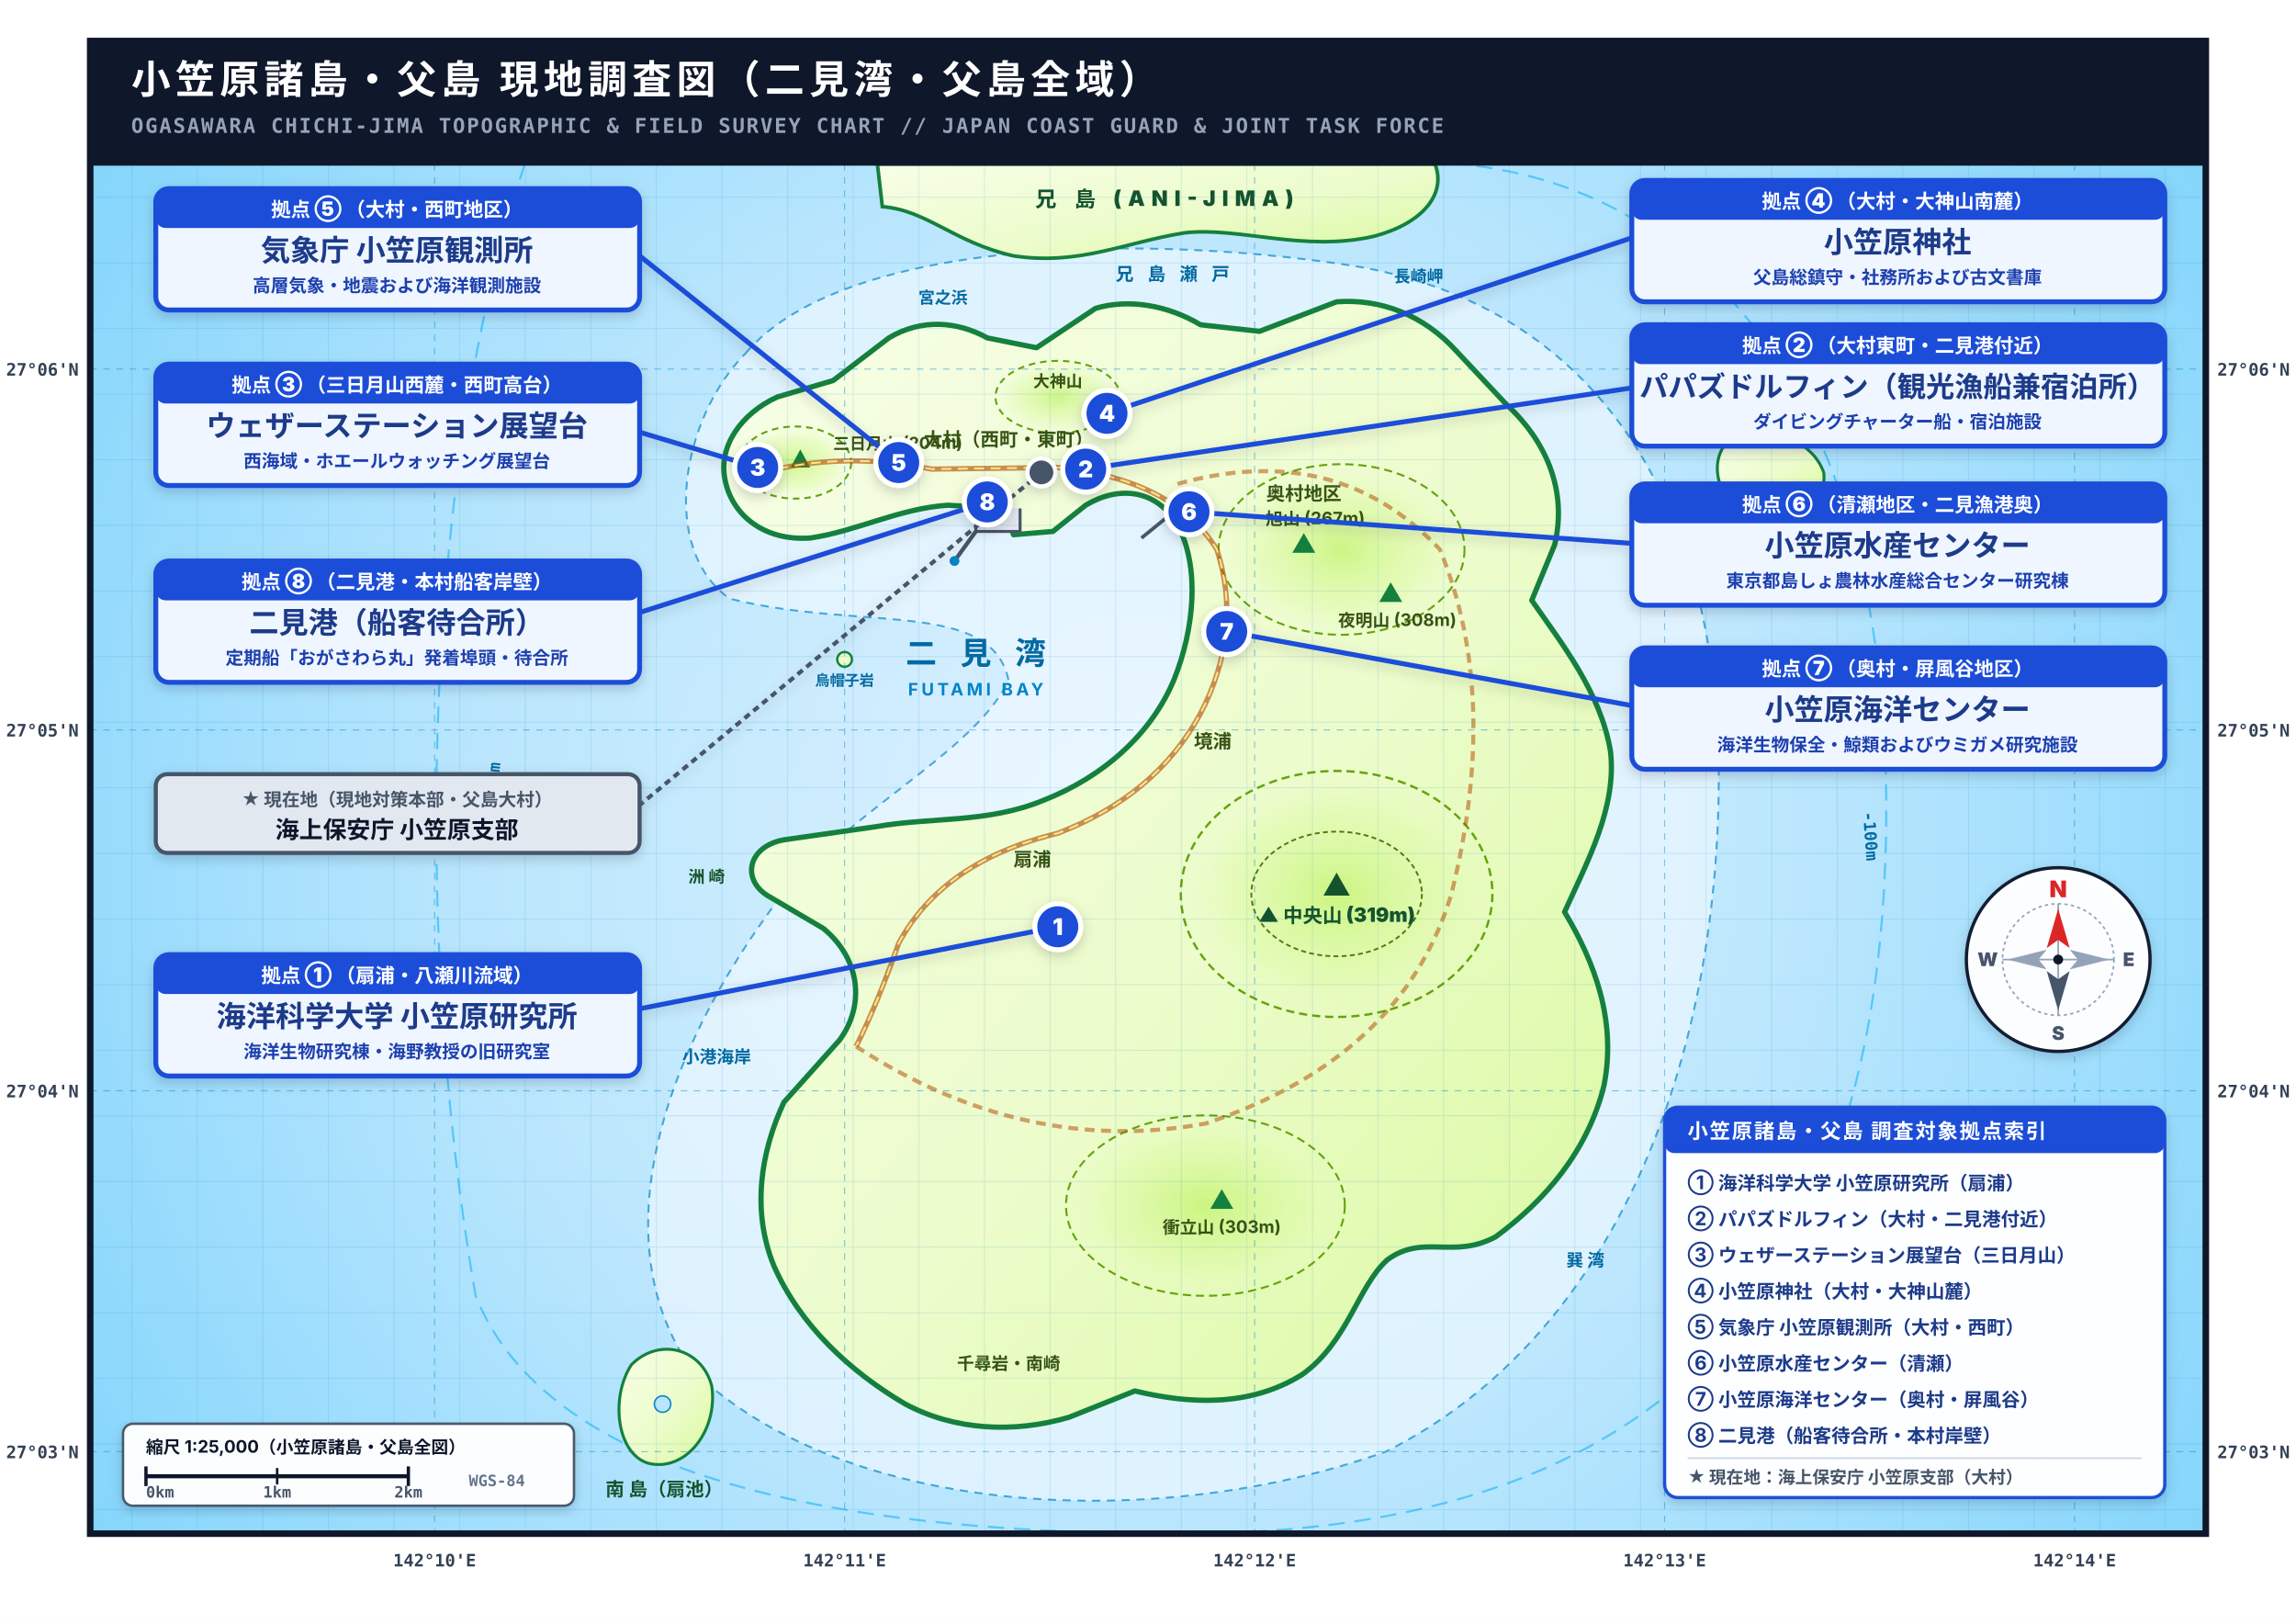
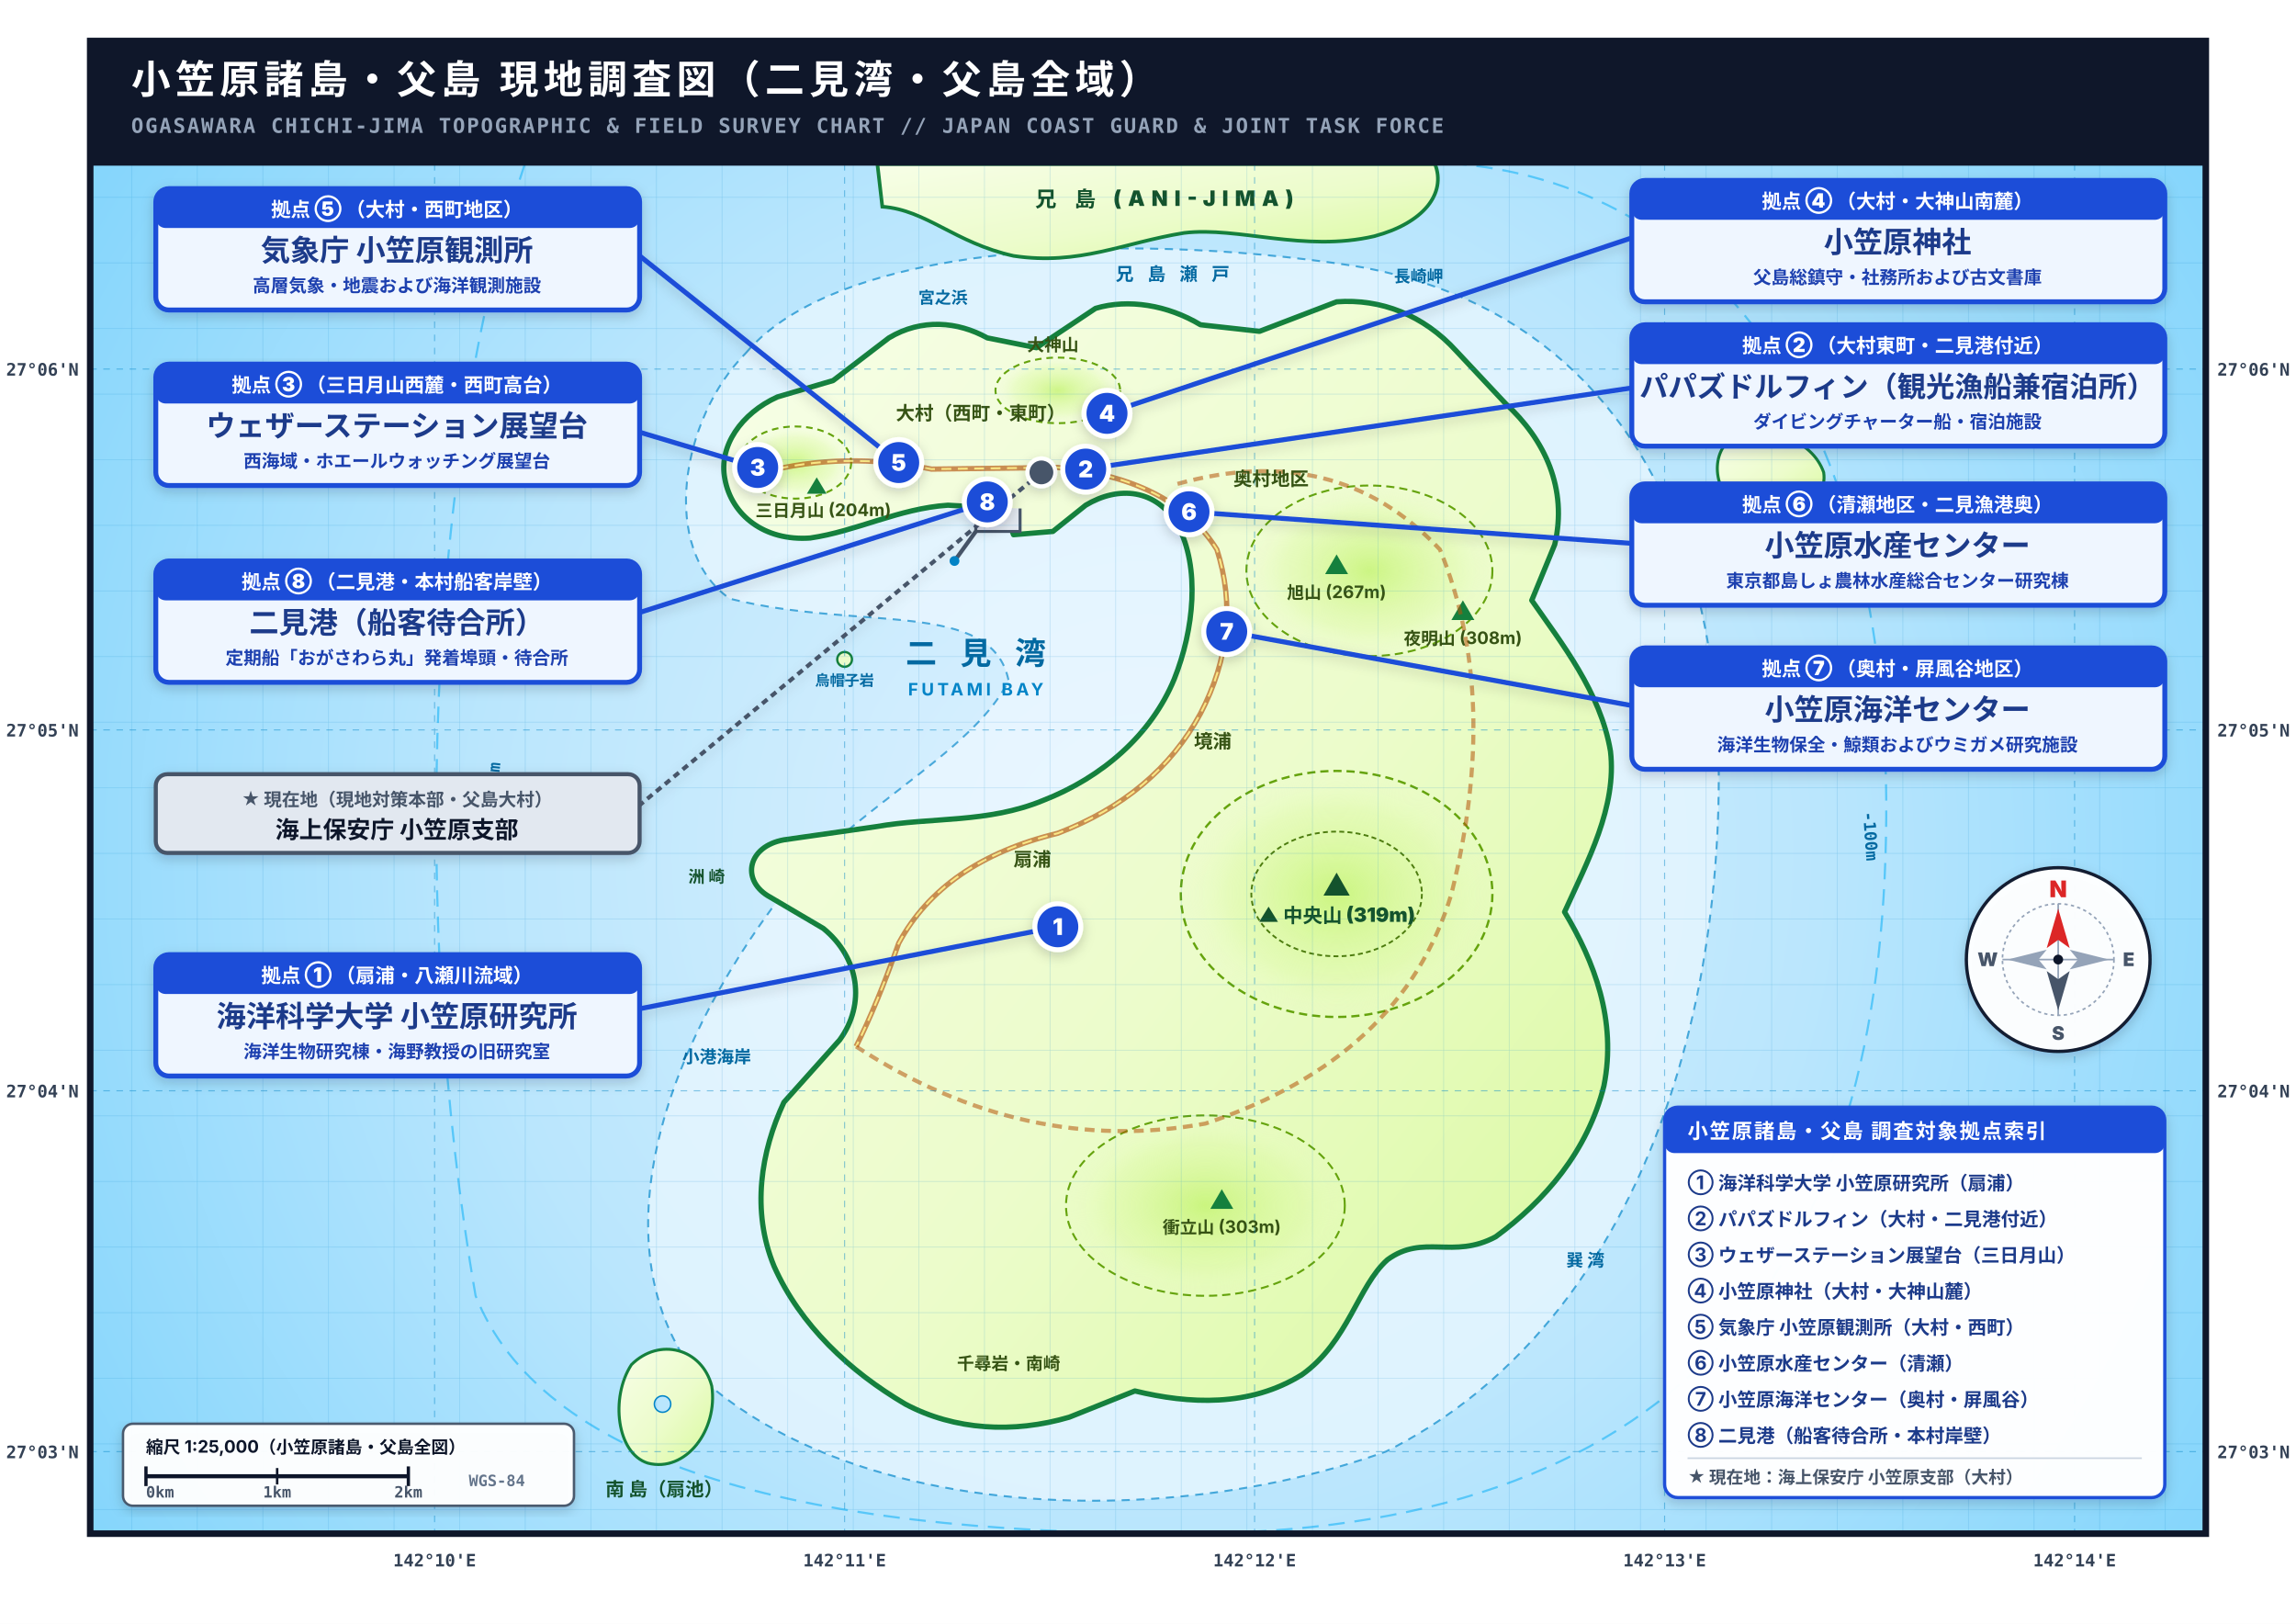
<svg xmlns="http://www.w3.org/2000/svg" viewBox="0 0 1400 990" width="1400" height="990" style="background-color: #ffffff; font-family: 'Hiragino Kaku Gothic ProN', 'Hiragino Sans', 'Noto Sans JP', -apple-system, BlinkMacSystemFont, sans-serif;">
  <defs>
    <radialGradient id="chichijima-ocean" cx="700" cy="520" r="820" gradientUnits="userSpaceOnUse">
      <stop offset="0%" stop-color="#e0f2fe" />
      <stop offset="50%" stop-color="#bae6fd" />
      <stop offset="100%" stop-color="#7dd3fc" />
    </radialGradient>
    <linearGradient id="chichijima-land" x1="0" y1="0" x2="1" y2="1">
      <stop offset="0%" stop-color="#f7fee7" />
      <stop offset="55%" stop-color="#ecfccb" />
      <stop offset="100%" stop-color="#d9f99d" />
    </linearGradient>
    <radialGradient id="mountain-ridge" cx="50%" cy="50%" r="50%">
      <stop offset="0%" stop-color="#bef264" stop-opacity="0.7" />
      <stop offset="70%" stop-color="#d9f99d" stop-opacity="0.35" />
      <stop offset="100%" stop-color="#ecfccb" stop-opacity="0" />
    </radialGradient>
    <pattern id="chichijima-subgrid" width="40" height="40" patternUnits="userSpaceOnUse">
      <path d="M 40 0 L 0 0 0 40" fill="none" stroke="#0284c7" stroke-width="0.4" opacity="0.35" />
    </pattern>
    <filter id="pin-card-shadow" x="-8%" y="-8%" width="116%" height="122%">
      <feDropShadow dx="0" dy="2.5" stdDeviation="3.5" flood-color="#0f172a" flood-opacity="0.18" />
    </filter>
  </defs>
  <rect x="0" y="0" width="1400" height="990" fill="#ffffff" />
  <clipPath id="chichijima-map-clip">
    <rect x="55" y="100" width="1290" height="835" />
  </clipPath>
  <g clip-path="url(#chichijima-map-clip)">
    <rect x="55" y="100" width="1290" height="835" fill="url(#chichijima-ocean)" />
    <path d="M 320 100 C 260 280, 250 560, 290 790 C 330 890, 480 935, 720 935 C 1020 935, 1145 780, 1150 510 C 1155 260, 1050 115, 890 100 Z" fill="none" stroke="#38bdf8" stroke-width="1.3" stroke-dasharray="10 6" opacity="0.75" />
    <text x="302" y="495" font-size="10" font-weight="bold" fill="#0369a1" font-family="monospace" transform="rotate(-84 302 495)">-100m</text>
    <text x="1136" y="495" font-size="10" font-weight="bold" fill="#0369a1" font-family="monospace" transform="rotate(86 1136 495)">-100m</text>
    <path d="       M 455 215       C 510 150, 680 140, 825 162       C 965 185, 1045 295, 1048 465       C 1050 645, 985 815, 845 885       C 705 935, 515 925, 422 835       C 365 755, 405 635, 485 535       C 535 485, 595 455, 615 415       C 605 365, 525 385, 445 365       C 402 335, 415 255, 455 215       Z     " fill="#f0f9ff" stroke="#0284c7" stroke-width="1.2" stroke-dasharray="5 4" opacity="0.65" />
    <path d="       M 535 100       L 875 100       C 882 118, 868 136, 838 144       C 795 154, 755 138, 722 142       C 685 148, 658 162, 618 156       C 582 148, 565 128, 538 126       Z     " fill="url(#chichijima-land)" stroke="#15803d" stroke-width="2.2" />
    <text x="710" y="126" font-size="13" font-weight="900" fill="#14532d" text-anchor="middle" letter-spacing="4">兄 島 (ANI-JIMA)</text>
    <text x="715" y="171" font-size="11" font-weight="bold" fill="#0369a1" text-anchor="middle" letter-spacing="3">兄 島 瀬 戸</text>
    <path d="M 1055 268 C 1078 258, 1105 268, 1112 288 C 1115 308, 1088 318, 1065 312 C 1045 304, 1042 278, 1055 268 Z" fill="url(#chichijima-land)" stroke="#15803d" stroke-width="1.8" />
    <text x="1078" y="330" font-size="11" font-weight="bold" fill="#14532d" text-anchor="middle">東 島</text>
    <path d="M 385 832 C 402 815, 428 822, 434 845 C 438 872, 418 898, 395 892 C 376 886, 372 852, 385 832 Z" fill="url(#chichijima-land)" stroke="#15803d" stroke-width="1.8" />
    <circle cx="404" cy="856" r="5" fill="#bae6fd" stroke="#0284c7" stroke-width="0.9" />
    <text x="405" y="912" font-size="11.5" font-weight="bold" fill="#14532d" text-anchor="middle">南 島（扇池）</text>
    <circle cx="515" cy="402" r="4.5" fill="#ecfccb" stroke="#15803d" stroke-width="1.4" />
    <text x="515" y="418" font-size="9" font-weight="bold" fill="#0369a1" text-anchor="middle">烏帽子岩</text>
    <path d="       M 442 292       C 438 272, 452 252, 474 242       L 508 232       L 542 206       C 562 194, 584 196, 602 206       L 632 212       L 668 188       C 688 182, 712 186, 732 198       L 768 202       L 815 184       C 842 182, 868 192, 888 214       L 918 246       C 942 268, 956 298, 948 332       L 934 366       C 952 392, 976 422, 982 458       C 986 492, 968 525, 954 556       C 972 586, 986 622, 978 662       C 968 702, 942 732, 912 754       C 886 768, 868 752, 846 768       C 828 784, 822 818, 794 838       C 762 858, 725 856, 692 848       L 652 864       C 618 874, 582 872, 552 856       C 518 836, 488 808, 472 772       C 458 738, 464 702, 478 672       L 512 634       C 528 612, 524 584, 502 566       L 468 546       C 452 536, 456 516, 478 512       L 534 504       C 568 498, 602 502, 636 488       C 672 474, 702 448, 716 414       C 728 384, 732 346, 718 320       C 705 298, 682 296, 662 308       L 642 324       L 618 326       L 612 310       L 578 308       C 548 310, 522 324, 494 328       C 466 330, 446 314, 442 292       Z     " fill="url(#chichijima-land)" stroke="#15803d" stroke-width="3.2" stroke-linejoin="round" />
    <path d="M 595 309 L 595 324 L 622 324 L 622 310" fill="#e2e8f0" stroke="#475569" stroke-width="1.8" />
    <line x1="595" y1="324" x2="582" y2="342" stroke="#475569" stroke-width="2.5" />
    <circle cx="582" cy="342" r="3" fill="#0284c7" />
-     <line x1="712" y1="315" x2="696" y2="328" stroke="#475569" stroke-width="2.2" />
    <ellipse cx="485" cy="282" rx="34" ry="22" fill="url(#mountain-ridge)" stroke="#65a30d" stroke-width="1.2" stroke-dasharray="4 3" />
-     <polygon points="488,274 494,285 482,285" fill="#15803d" />
-     <text x="508" y="274" font-size="10" font-weight="bold" fill="#365314">三日月山 (204m)</text>
-     <ellipse cx="645" cy="242" rx="38" ry="22" fill="url(#mountain-ridge)" stroke="#65a30d" stroke-width="1.2" stroke-dasharray="4 3" />
-     <text x="645" y="236" font-size="10" font-weight="bold" fill="#365314" text-anchor="middle">大神山</text>
-     <ellipse cx="818" cy="335" rx="75" ry="52" fill="url(#mountain-ridge)" stroke="#65a30d" stroke-width="1.2" stroke-dasharray="5 3" />
-     <polygon points="795,325 802,337 788,337" fill="#15803d" />
-     <text x="802" y="320" font-size="10.5" font-weight="bold" fill="#365314" text-anchor="middle">旭山 (267m)</text>
-     <polygon points="848,355 855,367 841,367" fill="#15803d" />
-     <text x="852" y="382" font-size="10.5" font-weight="bold" fill="#365314" text-anchor="middle">夜明山 (308m)</text>
+     <polygon points="498,291 504,301 492,301" fill="#15803d" />
+     <text x="502" y="315" font-size="10.5" font-weight="bold" fill="#365314" text-anchor="middle">三日月山 (204m)</text>
+     <ellipse cx="645" cy="238" rx="38" ry="20" fill="url(#mountain-ridge)" stroke="#65a30d" stroke-width="1.2" stroke-dasharray="4 3" />
+     <text x="642" y="214" font-size="10.5" font-weight="bold" fill="#365314" text-anchor="middle">大神山</text>
+     <ellipse cx="835" cy="348" rx="75" ry="52" fill="url(#mountain-ridge)" stroke="#65a30d" stroke-width="1.2" stroke-dasharray="5 3" />
+     <polygon points="815,338 822,350 808,350" fill="#15803d" />
+     <text x="815" y="365" font-size="10.5" font-weight="bold" fill="#365314" text-anchor="middle">旭山 (267m)</text>
+     <polygon points="892,366 899,378 885,378" fill="#15803d" />
+     <text x="892" y="393" font-size="10.5" font-weight="bold" fill="#365314" text-anchor="middle">夜明山 (308m)</text>
    <ellipse cx="815" cy="545" rx="95" ry="75" fill="url(#mountain-ridge)" stroke="#65a30d" stroke-width="1.4" stroke-dasharray="5 3" />
    <ellipse cx="815" cy="545" rx="52" ry="38" fill="none" stroke="#4d7c0f" stroke-width="1.1" stroke-dasharray="3 2" />
    <polygon points="815,532 823,546 807,546" fill="#14532d" />
    <text x="815" y="562" font-size="12" font-weight="900" fill="#14532d" text-anchor="middle">▲ 中央山 (319m)</text>
    <ellipse cx="735" cy="735" rx="85" ry="55" fill="url(#mountain-ridge)" stroke="#65a30d" stroke-width="1.2" stroke-dasharray="5 3" />
    <polygon points="745,725 752,737 738,737" fill="#15803d" />
    <text x="745" y="752" font-size="10.5" font-weight="bold" fill="#365314" text-anchor="middle">衝立山 (303m)</text>
    <text x="615" y="835" font-size="10.5" font-weight="bold" fill="#365314" text-anchor="middle">千尋岩・南崎</text>
    <path d="       M 465 288       Q 515 275 568 286       L 645 285       Q 715 292 742 335       Q 758 385 732 435       Q 705 485 645 508       Q 575 525 548 575       Q 535 612 522 638     " fill="none" stroke="#b45309" stroke-width="3.2" opacity="0.65" />
    <path d="       M 465 288       Q 515 275 568 286       L 645 285       Q 715 292 742 335       Q 758 385 732 435       Q 705 485 645 508       Q 575 525 548 575       Q 535 612 522 638     " fill="none" stroke="#fef08a" stroke-width="1.2" stroke-dasharray="6 4" opacity="0.9" />
    <path d="       M 718 295       Q 815 268 878 335       Q 915 425 885 545       Q 855 645 735 685       Q 625 705 522 638     " fill="none" stroke="#b45309" stroke-width="2.5" stroke-dasharray="6 4" opacity="0.55" />
    <text x="595" y="405" font-size="19" font-weight="900" fill="#0369a1" text-anchor="middle" letter-spacing="5">二 見 湾</text>
    <text x="595" y="424" font-size="10.5" font-weight="bold" fill="#0284c7" text-anchor="middle" letter-spacing="2">FUTAMI BAY</text>
    <text x="575" y="185" font-size="10" font-weight="bold" fill="#0369a1" text-anchor="middle">宮之浜</text>
    <text x="865" y="172" font-size="10" font-weight="bold" fill="#0369a1" text-anchor="middle">長崎岬</text>
    <text x="1008" y="458" font-size="10" font-weight="bold" fill="#0369a1">初寝浦</text>
    <text x="955" y="772" font-size="10.5" font-weight="bold" fill="#0369a1">巽 湾</text>
    <text x="458" y="648" font-size="10.5" font-weight="bold" fill="#0369a1" text-anchor="end">小港海岸</text>
    <text x="442" y="538" font-size="10" font-weight="bold" fill="#14532d" text-anchor="end">洲 崎</text>
    <g font-size="11.5" font-weight="bold" fill="#365314">
-       <text x="615" y="272" text-anchor="middle">大村（西町・東町）</text>
-       <text x="772" y="305">奥村地区</text>
+       <text x="598" y="256" text-anchor="middle">大村（西町・東町）</text>
+       <text x="775" y="296" text-anchor="middle">奥村地区</text>
      <text x="728" y="456">境浦</text>
      <text x="618" y="528">扇浦</text>
    </g>
    <rect x="55" y="100" width="1290" height="835" fill="url(#chichijima-subgrid)" />
    <g stroke="#0284c7" stroke-width="0.65" stroke-dasharray="4 4" opacity="0.45">
      <line x1="265" y1="100" x2="265" y2="935" />
      <line x1="515" y1="100" x2="515" y2="935" />
      <line x1="765" y1="100" x2="765" y2="935" />
      <line x1="1015" y1="100" x2="1015" y2="935" />
      <line x1="1265" y1="100" x2="1265" y2="935" />
      <line x1="55" y1="225" x2="1345" y2="225" />
      <line x1="55" y1="445" x2="1345" y2="445" />
      <line x1="55" y1="665" x2="1345" y2="665" />
      <line x1="55" y1="885" x2="1345" y2="885" />
    </g>
    <g filter="url(#pin-card-shadow)">
      <line x1="635" y1="288" x2="385" y2="495" stroke="#475569" stroke-width="2.5" stroke-dasharray="4 3" />
      <circle cx="635" cy="288" r="8.5" fill="#475569" stroke="#ffffff" stroke-width="2.5" />
      <g transform="translate(95, 472)">
        <rect x="0" y="0" width="295" height="48" rx="7" fill="#e2e8f0" stroke="#475569" stroke-width="2.5" />
        <text x="147" y="19" font-size="11" font-weight="900" fill="#475569" text-anchor="middle">★ 現在地（現地対策本部・父島大村）</text>
        <text x="147" y="39" font-size="14.5" font-weight="900" fill="#0f172a" text-anchor="middle">海上保安庁 小笠原支部</text>
      </g>
    </g>
    <g filter="url(#pin-card-shadow)">
      <line x1="645" y1="565" x2="390" y2="615" stroke="#1d4ed8" stroke-width="3" />
      <circle cx="645" cy="565" r="14" fill="#1d4ed8" stroke="#ffffff" stroke-width="3" />
      <text x="645" y="570" font-size="14" font-weight="900" fill="#ffffff" text-anchor="middle">1</text>
      <g transform="translate(95, 582)">
        <rect x="0" y="0" width="295" height="74" rx="8" fill="#eff6ff" stroke="#1d4ed8" stroke-width="3" />
        <rect x="0" y="0" width="295" height="24" rx="6" fill="#1d4ed8" />
        <text x="147" y="17" font-size="12" font-weight="900" fill="#ffffff" text-anchor="middle">拠点 ① （扇浦・八瀬川流域）</text>
        <text x="147" y="44" font-size="18" font-weight="900" fill="#1e3a8a" text-anchor="middle">海洋科学大学 小笠原研究所</text>
        <text x="147" y="63" font-size="11" font-weight="bold" fill="#1e40af" text-anchor="middle">海洋生物研究棟・海野教授の旧研究室</text>
      </g>
    </g>
    <g filter="url(#pin-card-shadow)">
      <line x1="662" y1="286" x2="1005" y2="235" stroke="#1d4ed8" stroke-width="3" />
      <circle cx="662" cy="286" r="14" fill="#1d4ed8" stroke="#ffffff" stroke-width="3" />
      <text x="662" y="291" font-size="14" font-weight="900" fill="#ffffff" text-anchor="middle">2</text>
      <g transform="translate(995, 198)">
        <rect x="0" y="0" width="325" height="74" rx="8" fill="#eff6ff" stroke="#1d4ed8" stroke-width="3" />
        <rect x="0" y="0" width="325" height="24" rx="6" fill="#1d4ed8" />
        <text x="162" y="17" font-size="12" font-weight="900" fill="#ffffff" text-anchor="middle">拠点 ② （大村東町・二見港付近）</text>
        <text x="162" y="44" font-size="17.5" font-weight="900" fill="#1e3a8a" text-anchor="middle">パパズドルフィン（観光漁船兼宿泊所）</text>
        <text x="162" y="63" font-size="11" font-weight="bold" fill="#1e40af" text-anchor="middle">ダイビングチャーター船・宿泊施設</text>
      </g>
    </g>
    <g filter="url(#pin-card-shadow)">
      <line x1="462" y1="285" x2="385" y2="262" stroke="#1d4ed8" stroke-width="3" />
      <circle cx="462" cy="285" r="14" fill="#1d4ed8" stroke="#ffffff" stroke-width="3" />
      <text x="462" y="290" font-size="14" font-weight="900" fill="#ffffff" text-anchor="middle">3</text>
      <g transform="translate(95, 222)">
        <rect x="0" y="0" width="295" height="74" rx="8" fill="#eff6ff" stroke="#1d4ed8" stroke-width="3" />
        <rect x="0" y="0" width="295" height="24" rx="6" fill="#1d4ed8" />
        <text x="147" y="17" font-size="12" font-weight="900" fill="#ffffff" text-anchor="middle">拠点 ③ （三日月山西麓・西町高台）</text>
        <text x="147" y="44" font-size="18" font-weight="900" fill="#1e3a8a" text-anchor="middle">ウェザーステーション展望台</text>
        <text x="147" y="63" font-size="11" font-weight="bold" fill="#1e40af" text-anchor="middle">西海域・ホエールウォッチング展望台</text>
      </g>
    </g>
    <g filter="url(#pin-card-shadow)">
      <line x1="675" y1="252" x2="995" y2="145" stroke="#1d4ed8" stroke-width="3" />
      <circle cx="675" cy="252" r="14" fill="#1d4ed8" stroke="#ffffff" stroke-width="3" />
      <text x="675" y="257" font-size="14" font-weight="900" fill="#ffffff" text-anchor="middle">4</text>
      <g transform="translate(995, 110)">
        <rect x="0" y="0" width="325" height="74" rx="8" fill="#eff6ff" stroke="#1d4ed8" stroke-width="3" />
        <rect x="0" y="0" width="325" height="24" rx="6" fill="#1d4ed8" />
        <text x="162" y="17" font-size="12" font-weight="900" fill="#ffffff" text-anchor="middle">拠点 ④ （大村・大神山南麓）</text>
        <text x="162" y="44" font-size="18" font-weight="900" fill="#1e3a8a" text-anchor="middle">小笠原神社</text>
        <text x="162" y="63" font-size="11" font-weight="bold" fill="#1e40af" text-anchor="middle">父島総鎮守・社務所および古文書庫</text>
      </g>
    </g>
    <g filter="url(#pin-card-shadow)">
      <line x1="548" y1="282" x2="385" y2="152" stroke="#1d4ed8" stroke-width="3" />
      <circle cx="548" cy="282" r="14" fill="#1d4ed8" stroke="#ffffff" stroke-width="3" />
      <text x="548" y="287" font-size="14" font-weight="900" fill="#ffffff" text-anchor="middle">5</text>
      <g transform="translate(95, 115)">
        <rect x="0" y="0" width="295" height="74" rx="8" fill="#eff6ff" stroke="#1d4ed8" stroke-width="3" />
        <rect x="0" y="0" width="295" height="24" rx="6" fill="#1d4ed8" />
        <text x="147" y="17" font-size="12" font-weight="900" fill="#ffffff" text-anchor="middle">拠点 ⑤ （大村・西町地区）</text>
        <text x="147" y="44" font-size="18" font-weight="900" fill="#1e3a8a" text-anchor="middle">気象庁 小笠原観測所</text>
        <text x="147" y="63" font-size="11" font-weight="bold" fill="#1e40af" text-anchor="middle">高層気象・地震および海洋観測施設</text>
      </g>
    </g>
    <g filter="url(#pin-card-shadow)">
      <line x1="725" y1="312" x2="1005" y2="332" stroke="#1d4ed8" stroke-width="3" />
      <circle cx="725" cy="312" r="14" fill="#1d4ed8" stroke="#ffffff" stroke-width="3" />
      <text x="725" y="317" font-size="14" font-weight="900" fill="#ffffff" text-anchor="middle">6</text>
      <g transform="translate(995, 295)">
        <rect x="0" y="0" width="325" height="74" rx="8" fill="#eff6ff" stroke="#1d4ed8" stroke-width="3" />
        <rect x="0" y="0" width="325" height="24" rx="6" fill="#1d4ed8" />
        <text x="162" y="17" font-size="12" font-weight="900" fill="#ffffff" text-anchor="middle">拠点 ⑥ （清瀬地区・二見漁港奥）</text>
        <text x="162" y="44" font-size="18" font-weight="900" fill="#1e3a8a" text-anchor="middle">小笠原水産センター</text>
        <text x="162" y="63" font-size="11" font-weight="bold" fill="#1e40af" text-anchor="middle">東京都島しょ農林水産総合センター研究棟</text>
      </g>
    </g>
    <g filter="url(#pin-card-shadow)">
      <line x1="748" y1="385" x2="1005" y2="432" stroke="#1d4ed8" stroke-width="3" />
      <circle cx="748" cy="385" r="14" fill="#1d4ed8" stroke="#ffffff" stroke-width="3" />
      <text x="748" y="390" font-size="14" font-weight="900" fill="#ffffff" text-anchor="middle">7</text>
      <g transform="translate(995, 395)">
        <rect x="0" y="0" width="325" height="74" rx="8" fill="#eff6ff" stroke="#1d4ed8" stroke-width="3" />
        <rect x="0" y="0" width="325" height="24" rx="6" fill="#1d4ed8" />
        <text x="162" y="17" font-size="12" font-weight="900" fill="#ffffff" text-anchor="middle">拠点 ⑦ （奥村・屏風谷地区）</text>
        <text x="162" y="44" font-size="18" font-weight="900" fill="#1e3a8a" text-anchor="middle">小笠原海洋センター</text>
        <text x="162" y="63" font-size="11" font-weight="bold" fill="#1e40af" text-anchor="middle">海洋生物保全・鯨類およびウミガメ研究施設</text>
      </g>
    </g>
    <g filter="url(#pin-card-shadow)">
      <line x1="602" y1="306" x2="385" y2="375" stroke="#1d4ed8" stroke-width="3" />
      <circle cx="602" cy="306" r="14" fill="#1d4ed8" stroke="#ffffff" stroke-width="3" />
      <text x="602" y="311" font-size="14" font-weight="900" fill="#ffffff" text-anchor="middle">8</text>
      <g transform="translate(95, 342)">
        <rect x="0" y="0" width="295" height="74" rx="8" fill="#eff6ff" stroke="#1d4ed8" stroke-width="3" />
        <rect x="0" y="0" width="295" height="24" rx="6" fill="#1d4ed8" />
        <text x="147" y="17" font-size="12" font-weight="900" fill="#ffffff" text-anchor="middle">拠点 ⑧ （二見港・本村船客岸壁）</text>
        <text x="147" y="44" font-size="18" font-weight="900" fill="#1e3a8a" text-anchor="middle">二見港（船客待合所）</text>
        <text x="147" y="63" font-size="11" font-weight="bold" fill="#1e40af" text-anchor="middle">定期船「おがさわら丸」発着埠頭・待合所</text>
      </g>
    </g>
  </g>
  <g transform="translate(1255, 585)" filter="url(#pin-card-shadow)">
    <circle cx="0" cy="0" r="56" fill="#ffffff" stroke="#0f172a" stroke-width="2" opacity="0.96" />
    <circle cx="0" cy="0" r="34" fill="none" stroke="#94a3b8" stroke-width="1" stroke-dasharray="2 2" />
    <line x1="-34" y1="0" x2="34" y2="0" stroke="#94a3b8" stroke-width="1" />
    <line x1="0" y1="-34" x2="0" y2="34" stroke="#94a3b8" stroke-width="1" />
    <polygon points="0,-31 7,-7 0,-12 -7,-7" fill="#dc2626" />
    <polygon points="0,31 7,7 0,12 -7,7" fill="#475569" />
    <polygon points="31,0 7,6 12,0 7,-6" fill="#94a3b8" />
    <polygon points="-31,0 -7,6 -12,0 -7,-6" fill="#94a3b8" />
    <circle cx="0" cy="0" r="3" fill="#0f172a" />
    <text x="0" y="-38" font-size="14" font-weight="900" fill="#dc2626" text-anchor="middle">N</text>
    <text x="0" y="49" font-size="11.5" font-weight="900" fill="#475569" text-anchor="middle">S</text>
    <text x="43" y="4" font-size="11.5" font-weight="900" fill="#475569" text-anchor="middle">E</text>
    <text x="-43" y="4" font-size="11.5" font-weight="900" fill="#475569" text-anchor="middle">W</text>
  </g>
  <g transform="translate(1015, 675)" filter="url(#pin-card-shadow)">
    <rect x="0" y="0" width="305" height="238" rx="8" fill="#ffffff" stroke="#1d4ed8" stroke-width="2" opacity="0.97" />
    <rect x="0" y="0" width="305" height="28" rx="6" fill="#1d4ed8" />
    <text x="14" y="19" font-size="12.5" font-weight="900" fill="#ffffff" letter-spacing="1">小笠原諸島・父島 調査対象拠点索引</text>
    <g font-size="11.5" font-weight="bold" fill="#1e3a8a">
      <text x="14" y="50">① 海洋科学大学 小笠原研究所（扇浦）</text>
      <text x="14" y="72">② パパズドルフィン（大村・二見港付近）</text>
      <text x="14" y="94">③ ウェザーステーション展望台（三日月山）</text>
      <text x="14" y="116">④ 小笠原神社（大村・大神山麓）</text>
      <text x="14" y="138">⑤ 気象庁 小笠原観測所（大村・西町）</text>
      <text x="14" y="160">⑥ 小笠原水産センター（清瀬）</text>
      <text x="14" y="182">⑦ 小笠原海洋センター（奥村・屏風谷）</text>
      <text x="14" y="204">⑧ 二見港（船客待合所・本村岸壁）</text>
    </g>
    <line x1="14" y1="214" x2="291" y2="214" stroke="#cbd5e1" stroke-width="1" />
    <text x="14" y="229" font-size="10.5" font-weight="900" fill="#475569">★ 現在地：海上保安庁 小笠原支部（大村）</text>
  </g>
  <g transform="translate(75, 868)" filter="url(#pin-card-shadow)">
    <rect x="0" y="0" width="275" height="50" rx="6" fill="#ffffff" stroke="#475569" stroke-width="1.5" opacity="0.96" />
    <text x="14" y="18" font-size="10.5" font-weight="bold" fill="#0f172a">縮尺 1:25,000（小笠原諸島・父島全図）</text>
    <line x1="14" y1="32" x2="174" y2="32" stroke="#0f172a" stroke-width="2.5" />
    <line x1="14" y1="26" x2="14" y2="38" stroke="#0f172a" stroke-width="2" />
    <line x1="94" y1="27" x2="94" y2="37" stroke="#0f172a" stroke-width="1.5" />
    <line x1="174" y1="26" x2="174" y2="38" stroke="#0f172a" stroke-width="2" />
    <text x="14" y="45" font-size="9.5" font-weight="bold" fill="#475569" font-family="monospace">0km</text>
    <text x="94" y="45" font-size="9.5" font-weight="bold" fill="#475569" font-family="monospace" text-anchor="middle">1km</text>
    <text x="174" y="45" font-size="9.5" font-weight="bold" fill="#475569" font-family="monospace" text-anchor="middle">2km</text>
    <text x="228" y="38" font-size="9.5" font-weight="bold" fill="#64748b" font-family="monospace" text-anchor="middle">WGS-84</text>
  </g>
  <rect x="55" y="25" width="1290" height="75" fill="#0f172a" />
  <text x="80" y="57" font-size="24" font-weight="900" fill="#ffffff" letter-spacing="3">小笠原諸島・父島 現地調査図（二見湾・父島全域）</text>
  <text x="80" y="81" font-size="12.5" font-weight="bold" fill="#94a3b8" font-family="monospace" letter-spacing="1">OGASAWARA CHICHI-JIMA TOPOGRAPHIC &amp; FIELD SURVEY CHART // JAPAN COAST GUARD &amp; JOINT TASK FORCE</text>
  <g font-size="10.5" font-weight="bold" fill="#334155" font-family="monospace">
    <text x="265" y="955" text-anchor="middle">142°10'E</text>
    <text x="515" y="955" text-anchor="middle">142°11'E</text>
    <text x="765" y="955" text-anchor="middle">142°12'E</text>
    <text x="1015" y="955" text-anchor="middle">142°13'E</text>
    <text x="1265" y="955" text-anchor="middle">142°14'E</text>
    <text x="48" y="229" text-anchor="end">27°06'N</text>
    <text x="48" y="449" text-anchor="end">27°05'N</text>
    <text x="48" y="669" text-anchor="end">27°04'N</text>
    <text x="48" y="889" text-anchor="end">27°03'N</text>
    <text x="1352" y="229" text-anchor="start">27°06'N</text>
    <text x="1352" y="449" text-anchor="start">27°05'N</text>
    <text x="1352" y="669" text-anchor="start">27°04'N</text>
    <text x="1352" y="889" text-anchor="start">27°03'N</text>
  </g>
  <rect x="55" y="25" width="1290" height="910" fill="none" stroke="#0f172a" stroke-width="4" />
  <rect x="55" y="100" width="1290" height="835" fill="none" stroke="#0f172a" stroke-width="2" />
</svg>
